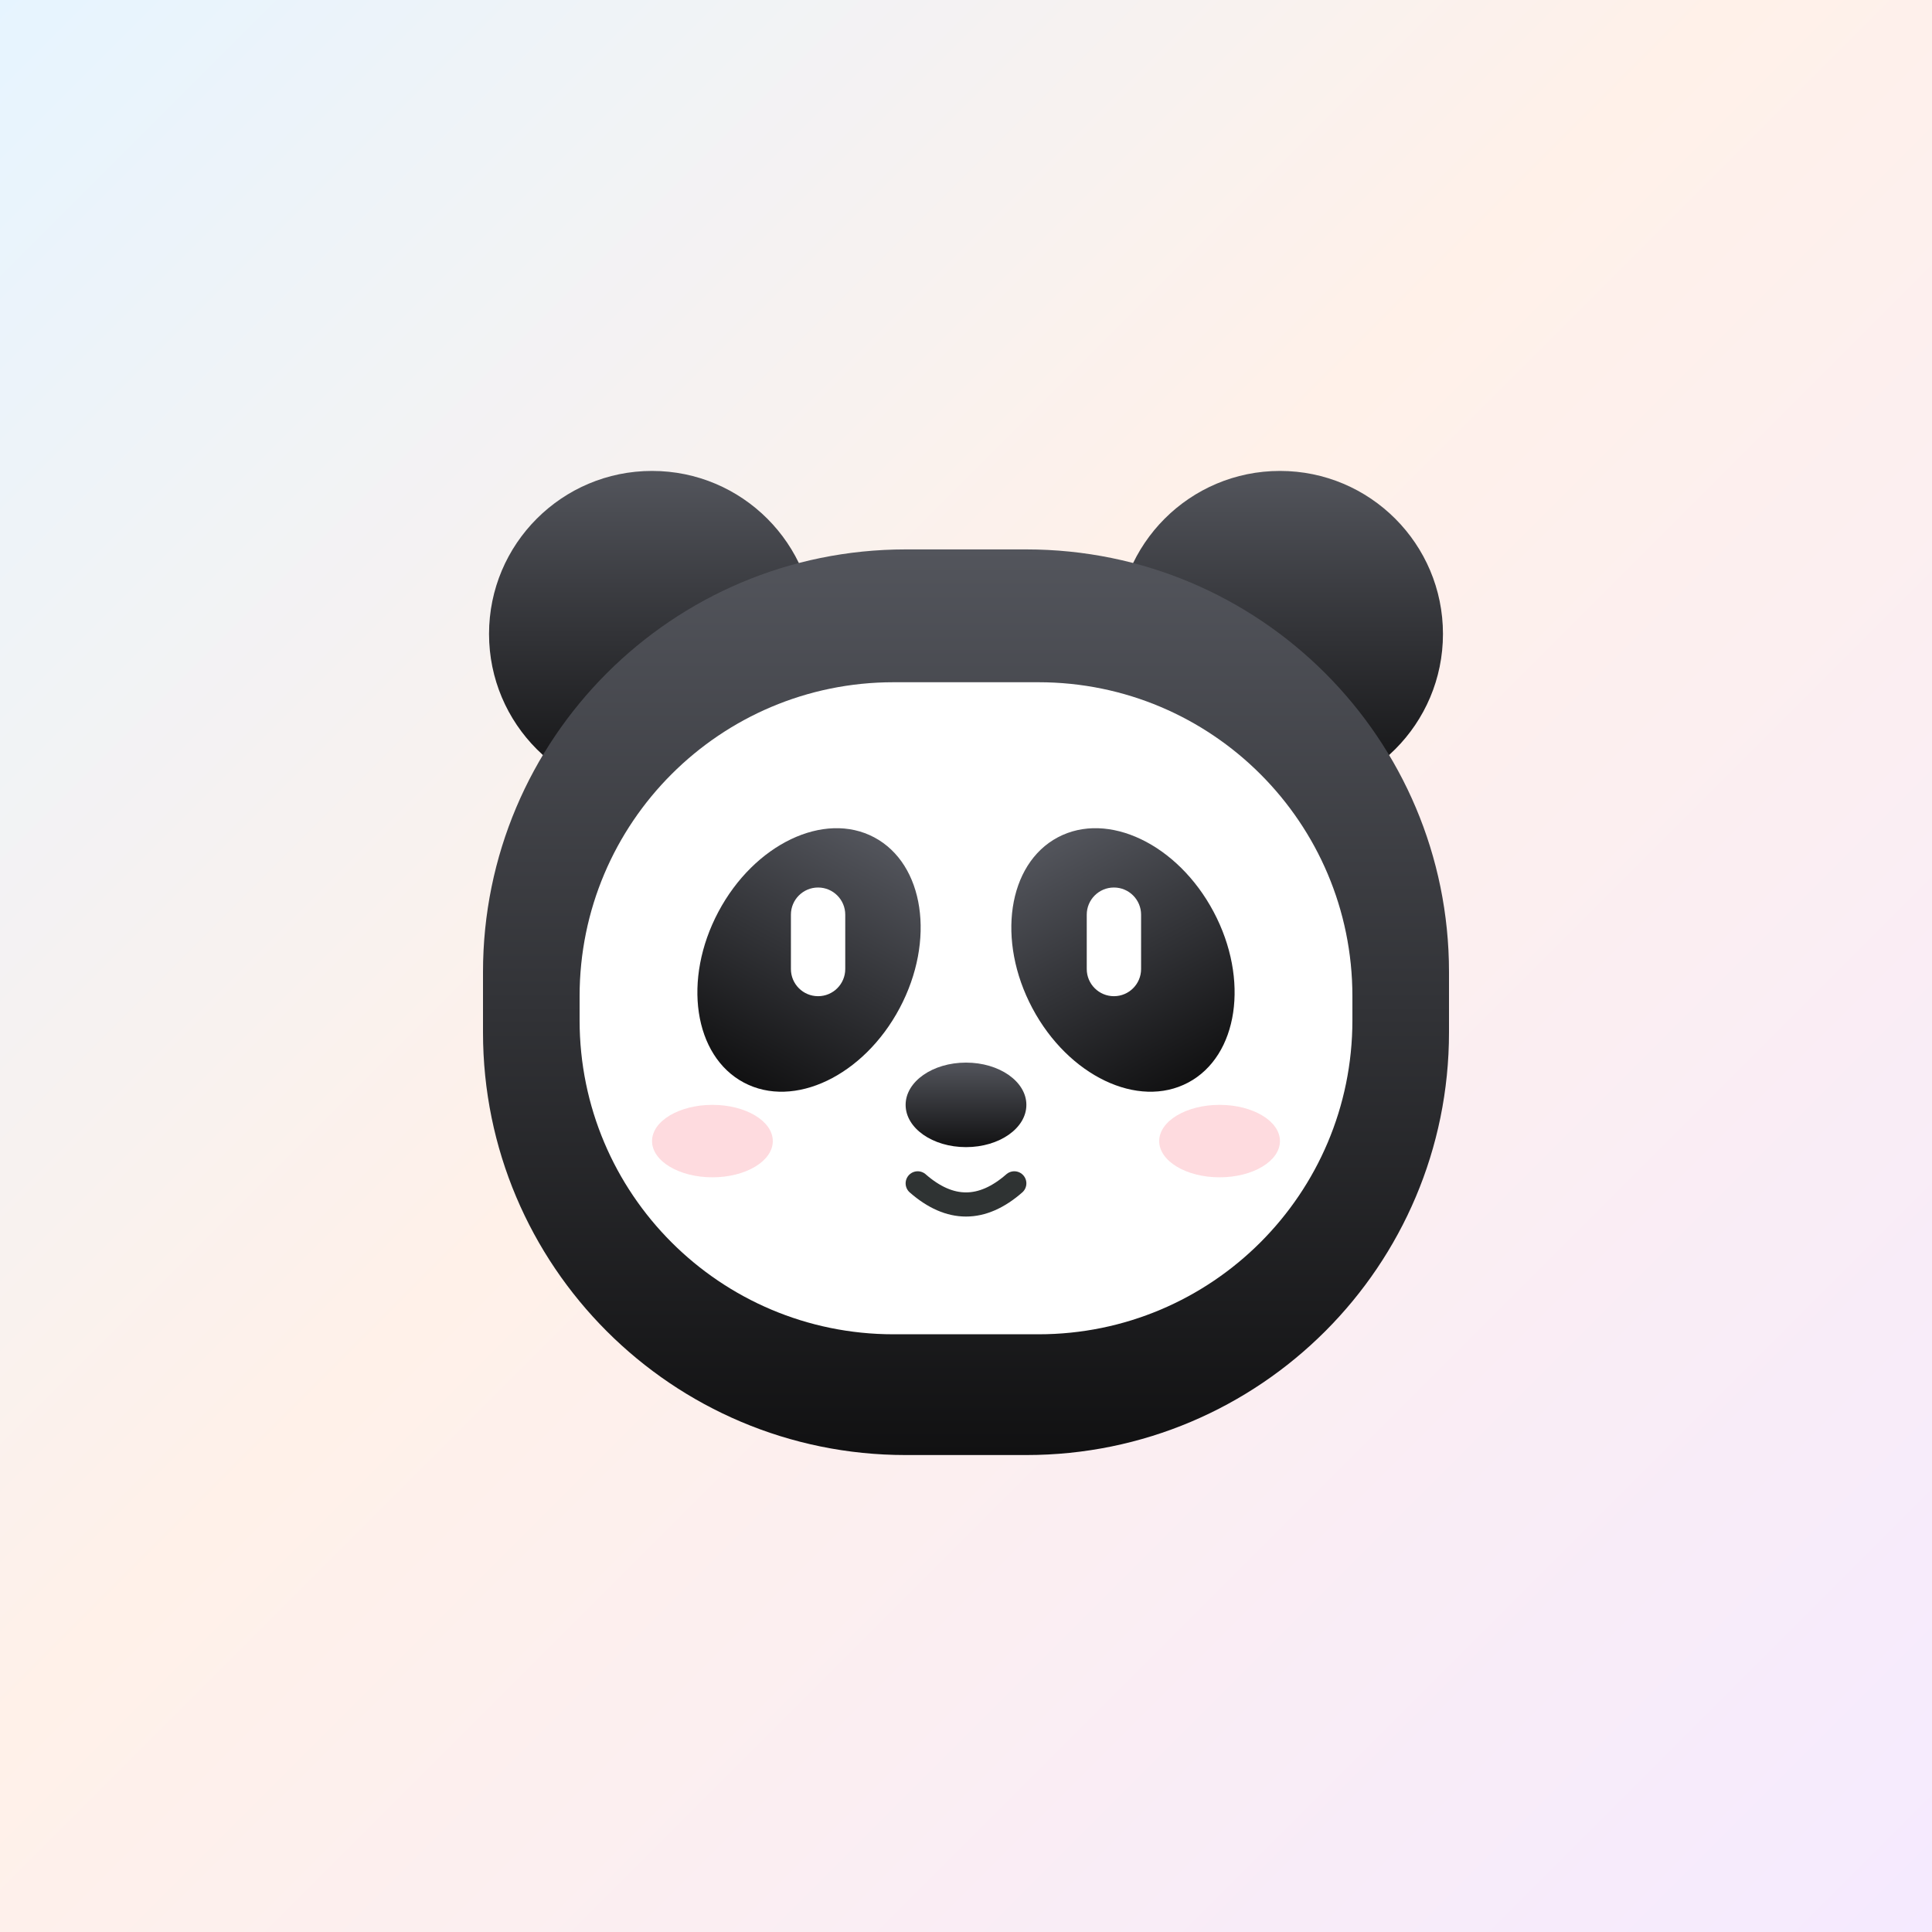
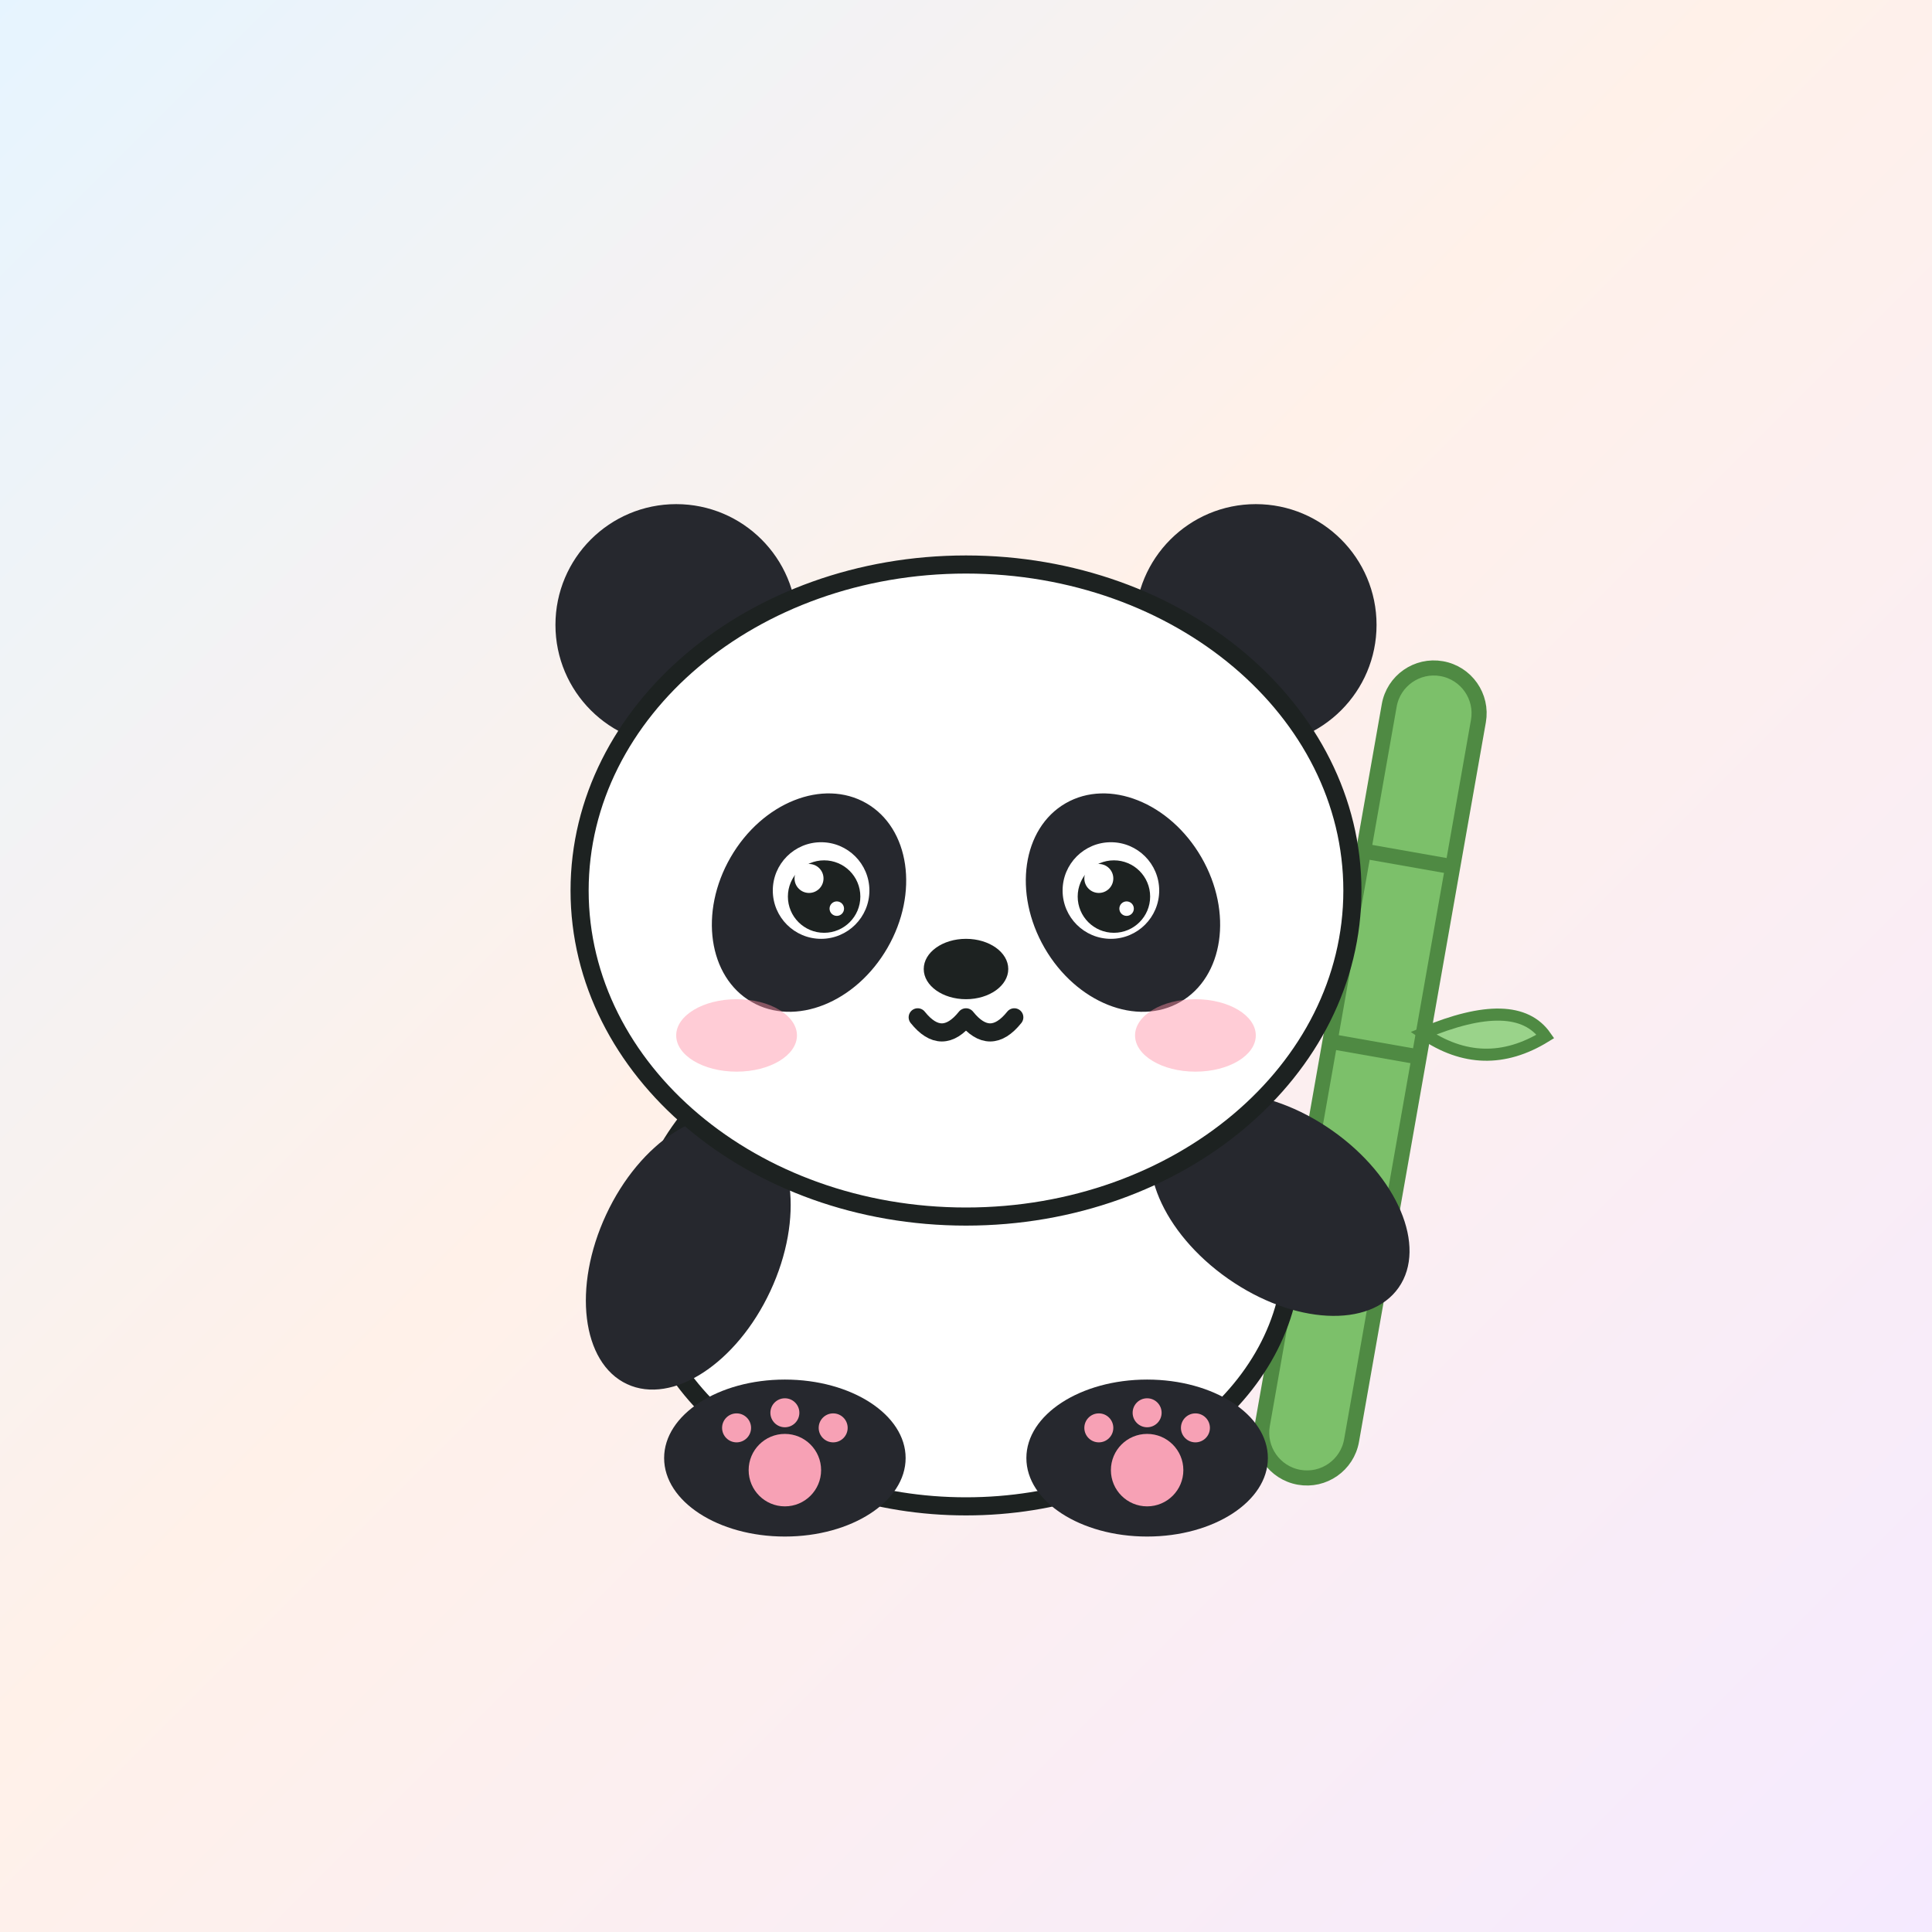
<svg xmlns="http://www.w3.org/2000/svg" viewBox="0 0 512 512">
  <defs>
    <linearGradient id="fundo" x1="0" y1="0" x2="1" y2="1">
      <stop offset="0" stop-color="#E6F4FF" />
      <stop offset=".45" stop-color="#FFF1E9" />
      <stop offset="1" stop-color="#F5EAFF" />
    </linearGradient>
-     <linearGradient id="pelo" x1="0" y1="0" x2="0" y2="1">
-       <stop offset="0" stop-color="#53555C" />
-       <stop offset="1" stop-color="#111112" />
-     </linearGradient>
  </defs>
  <rect width="512" height="512" fill="url(#fundo)" />
-   <g transform="translate(96 88) scale(1.6)">
-     <circle cx="48" cy="50" r="27" fill="url(#pelo)" />
-     <circle cx="152" cy="50" r="27" fill="url(#pelo)" />
-     <rect x="20" y="36" width="160" height="150" rx="70" fill="url(#pelo)" />
-     <rect x="36" y="58" width="128" height="108" rx="52" fill="#FFFFFF" />
-     <ellipse cx="74" cy="104" rx="17" ry="23" transform="rotate(28 74 104)" fill="url(#pelo)" />
-     <ellipse cx="126" cy="104" rx="17" ry="23" transform="rotate(-28 126 104)" fill="url(#pelo)" />
-     <rect x="71" y="92" width="9" height="18" rx="4.5" fill="#FFFFFF" />
-     <rect x="120" y="92" width="9" height="18" rx="4.5" fill="#FFFFFF" />
-     <ellipse cx="58" cy="134" rx="10" ry="6" fill="#F95B6D" opacity=".22" />
-     <ellipse cx="142" cy="134" rx="10" ry="6" fill="#F95B6D" opacity=".22" />
-     <ellipse cx="100" cy="128" rx="10" ry="7" fill="url(#pelo)" />
-     <path d="M92 141q8 7 16 0" fill="none" stroke="#2F3333" stroke-width="4" stroke-linecap="round" />
+   <g transform="translate(96 92) scale(1.6)">
+     <g transform="rotate(10 164 140)">
+       <rect x="156" y="52" width="15" height="136" rx="7.5" fill="#7cc06a" stroke="#4f8a43" stroke-width="2.5" />
+       <path d="M156 84h15M156 116h15M156 150h15" stroke="#4f8a43" stroke-width="2.5" />
+       <path d="M171 112 q14 -9 20 -3 q-9 8 -20 3z" fill="#9ad38a" stroke="#4f8a43" stroke-width="2" />
+     </g>
+     <ellipse cx="100" cy="150" rx="54" ry="42" fill="#ffffff" stroke="#1d2221" stroke-width="3" />
+     <ellipse cx="70" cy="184" rx="20" ry="13" fill="#26282e" />
+     <circle cx="70" cy="186" r="6" fill="#f7a1b5" />
+     <circle cx="62" cy="179" r="2.4" fill="#f7a1b5" />
+     <circle cx="70" cy="176.5" r="2.4" fill="#f7a1b5" />
+     <circle cx="78" cy="179" r="2.4" fill="#f7a1b5" />
+     <ellipse cx="130" cy="184" rx="20" ry="13" fill="#26282e" />
+     <circle cx="130" cy="186" r="6" fill="#f7a1b5" />
+     <circle cx="122" cy="179" r="2.4" fill="#f7a1b5" />
+     <circle cx="130" cy="176.5" r="2.4" fill="#f7a1b5" />
+     <circle cx="138" cy="179" r="2.4" fill="#f7a1b5" />
+     <ellipse cx="54" cy="150" rx="15" ry="24" transform="rotate(25 54 150)" fill="#26282e" />
+     <ellipse cx="152" cy="142" rx="15" ry="24" transform="rotate(-55 152 142)" fill="#26282e" />
+     <g>
+       <circle cx="52" cy="46" r="20" fill="#26282e" />
+       <circle cx="148" cy="46" r="20" fill="#26282e" />
+       <ellipse cx="100" cy="90" rx="64" ry="54" fill="#ffffff" stroke="#1d2221" stroke-width="3" />
+       <ellipse cx="74" cy="92" rx="15" ry="19" transform="rotate(30 74 92)" fill="#26282e" />
+       <ellipse cx="126" cy="92" rx="15" ry="19" transform="rotate(-30 126 92)" fill="#26282e" />
+       <g>
+         <circle cx="76" cy="90" r="8" fill="#ffffff" />
+         <circle cx="76.5" cy="91" r="6" fill="#1d2221" />
+         <circle cx="74" cy="88" r="2.4" fill="#ffffff" />
+         <circle cx="78.6" cy="93" r="1.2" fill="#ffffff" />
+         <circle cx="124" cy="90" r="8" fill="#ffffff" />
+         <circle cx="124.5" cy="91" r="6" fill="#1d2221" />
+         <circle cx="122" cy="88" r="2.4" fill="#ffffff" />
+         <circle cx="126.6" cy="93" r="1.2" fill="#ffffff" />
+       </g>
+       <ellipse cx="62" cy="114" rx="10" ry="6" fill="#ff8fa3" opacity="0.45" />
+       <ellipse cx="138" cy="114" rx="10" ry="6" fill="#ff8fa3" opacity="0.45" />
+       <ellipse cx="100" cy="103" rx="7" ry="5" fill="#1d2221" />
+       <path d="M92 111 q4 5 8 0 q4 5 8 0" fill="none" stroke="#1d2221" stroke-width="3" stroke-linecap="round" stroke-linejoin="round" />
+     </g>
  </g>
</svg>
